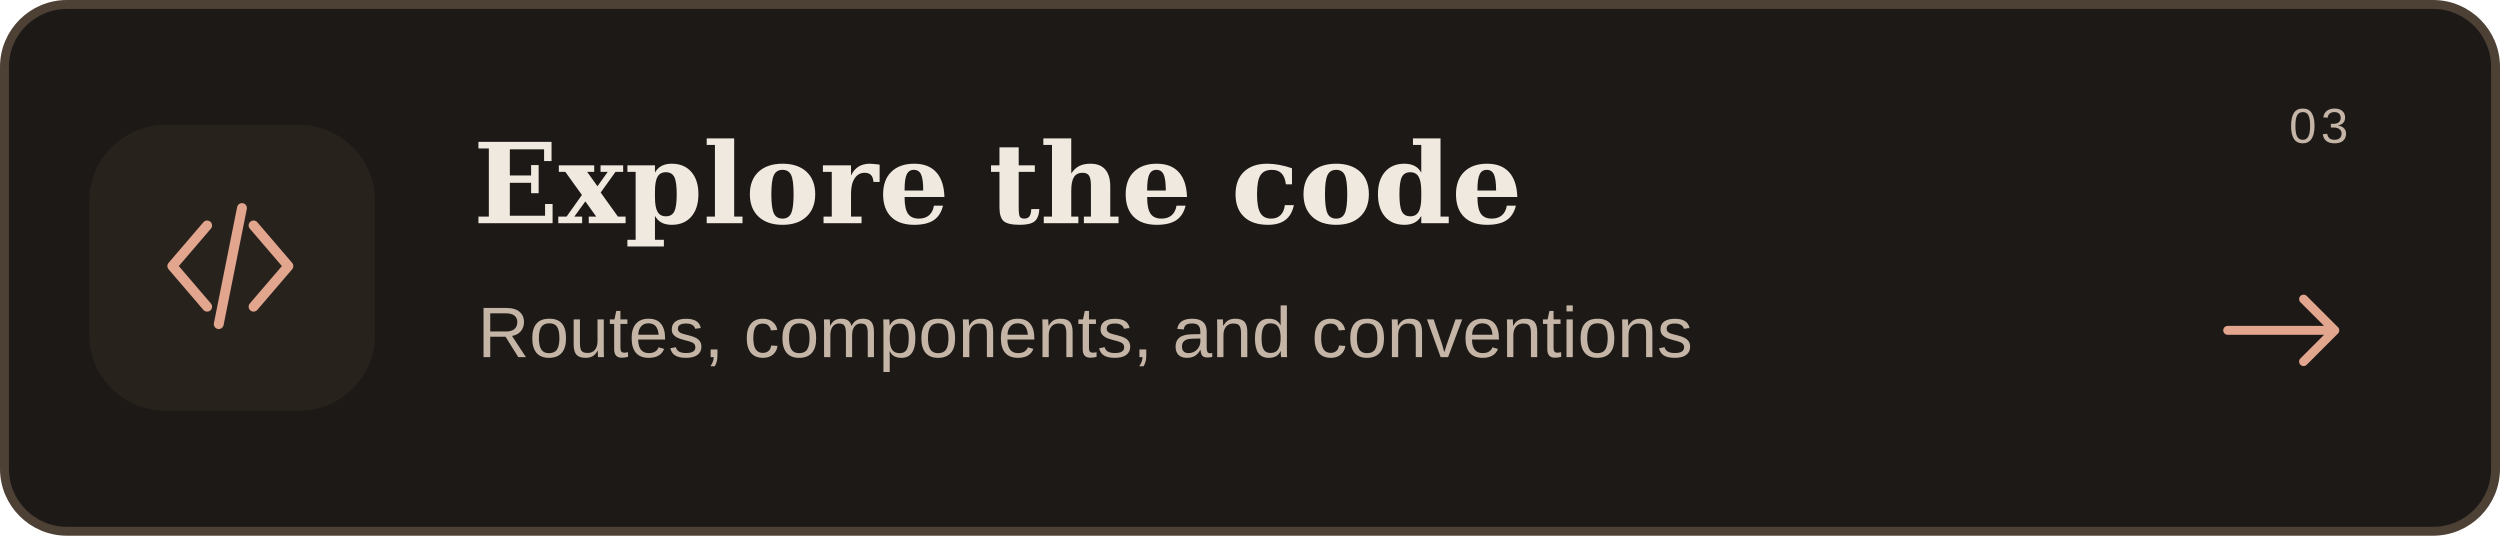
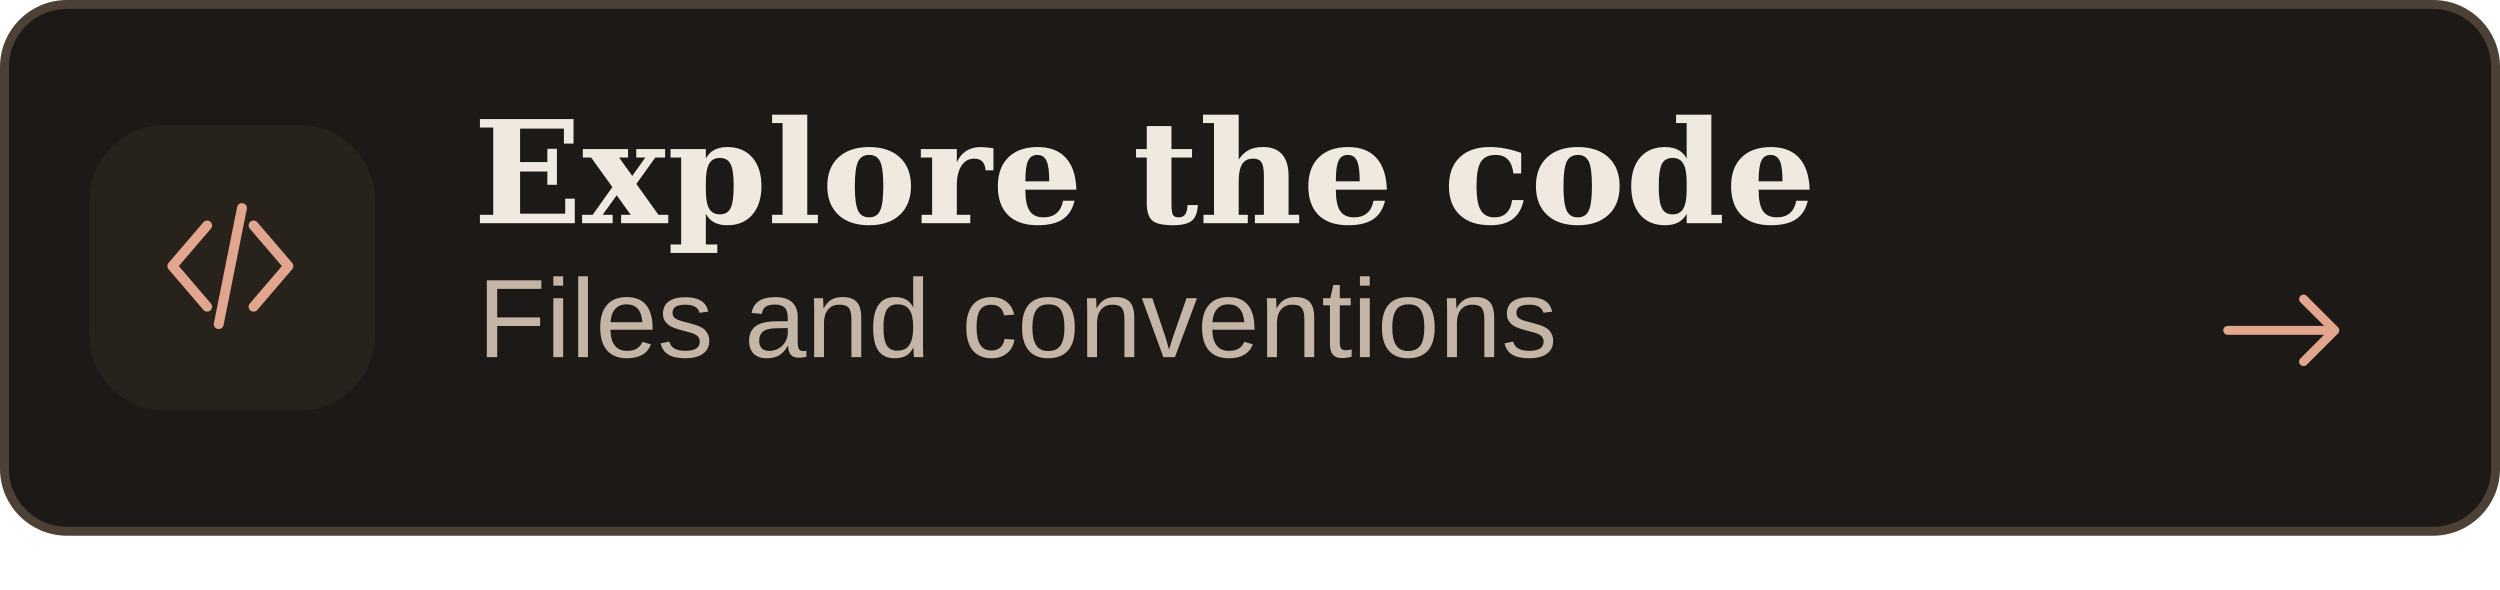
- <svg xmlns="http://www.w3.org/2000/svg" width="560" height="120" viewBox="0 0 560 120" role="img" aria-labelledby="title desc">
+ <svg xmlns="http://www.w3.org/2000/svg" width="560" height="132" viewBox="0 0 560 132" role="img" aria-labelledby="title desc">
  <rect x="1" y="1" width="558" height="118" rx="14" fill="#1d1916" stroke="#4d4035" stroke-width="2" />
  <rect x="20" y="28" width="64" height="64" rx="17" fill="#28221d" />
  <path d="M8 5l-6 7 6 7M16 5l6 7-6 7M14 2l-4 20" transform="translate(36 44) scale(1.3)" fill="none" stroke="#e2a58e" stroke-width="1.7" stroke-linecap="round" stroke-linejoin="round" />
-   <text x="106" y="50" fill="#f0e9df" font-family="Georgia, DejaVu Serif, serif" font-size="25" font-weight="700">Explore the code</text>
-   <text x="107" y="80" fill="#c4b5a6" font-family="Arial, Helvetica, DejaVu Sans, sans-serif" font-size="16">Routes, components, and conventions</text>
-   <text x="526" y="32" text-anchor="end" fill="#c4b5a6" font-family="Arial, Helvetica, DejaVu Sans, sans-serif" font-size="11" letter-spacing="1">03</text>
+   <text x="106" y="50" fill="#f0e9df" font-family="Georgia, DejaVu Serif, serif" font-size="32" font-weight="700">Explore the code</text>
+   <text x="107" y="80" fill="#c4b5a6" font-family="Arial, Helvetica, DejaVu Sans, sans-serif" font-size="25">Files and conventions</text>
  <path d="M499 74h24m-7-7 7 7-7 7" fill="none" stroke="#e2a58e" stroke-width="2" stroke-linecap="round" stroke-linejoin="round" />
</svg>
